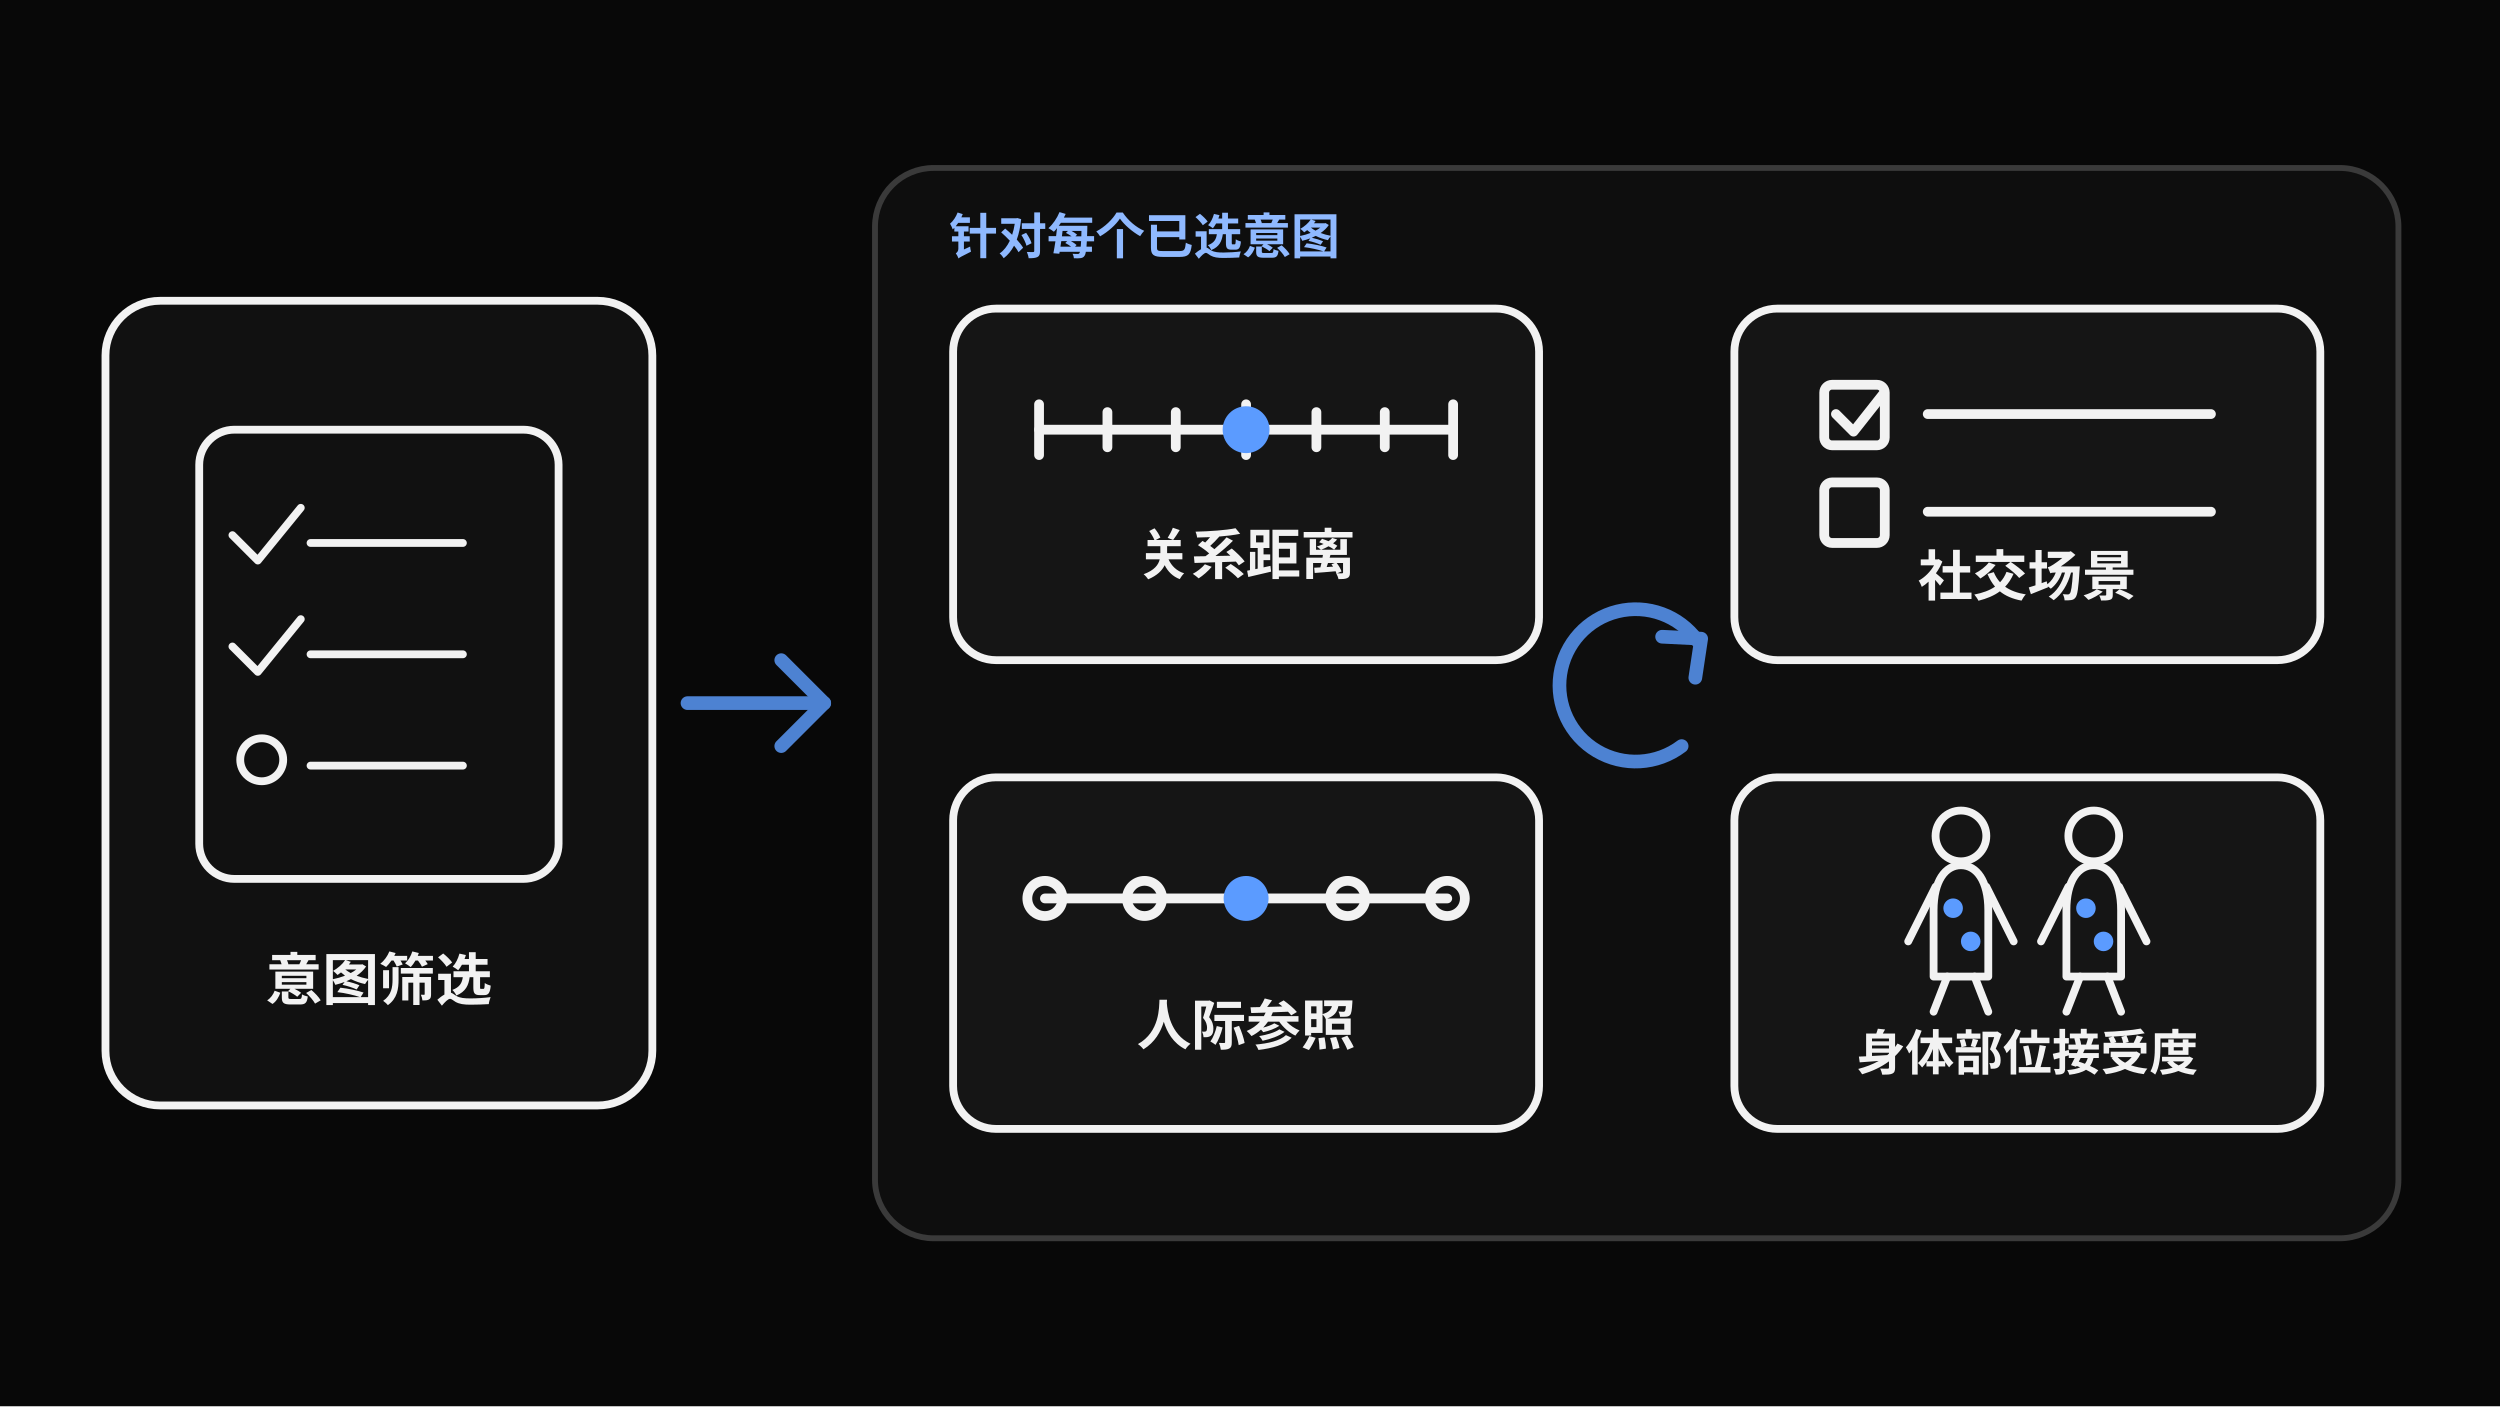
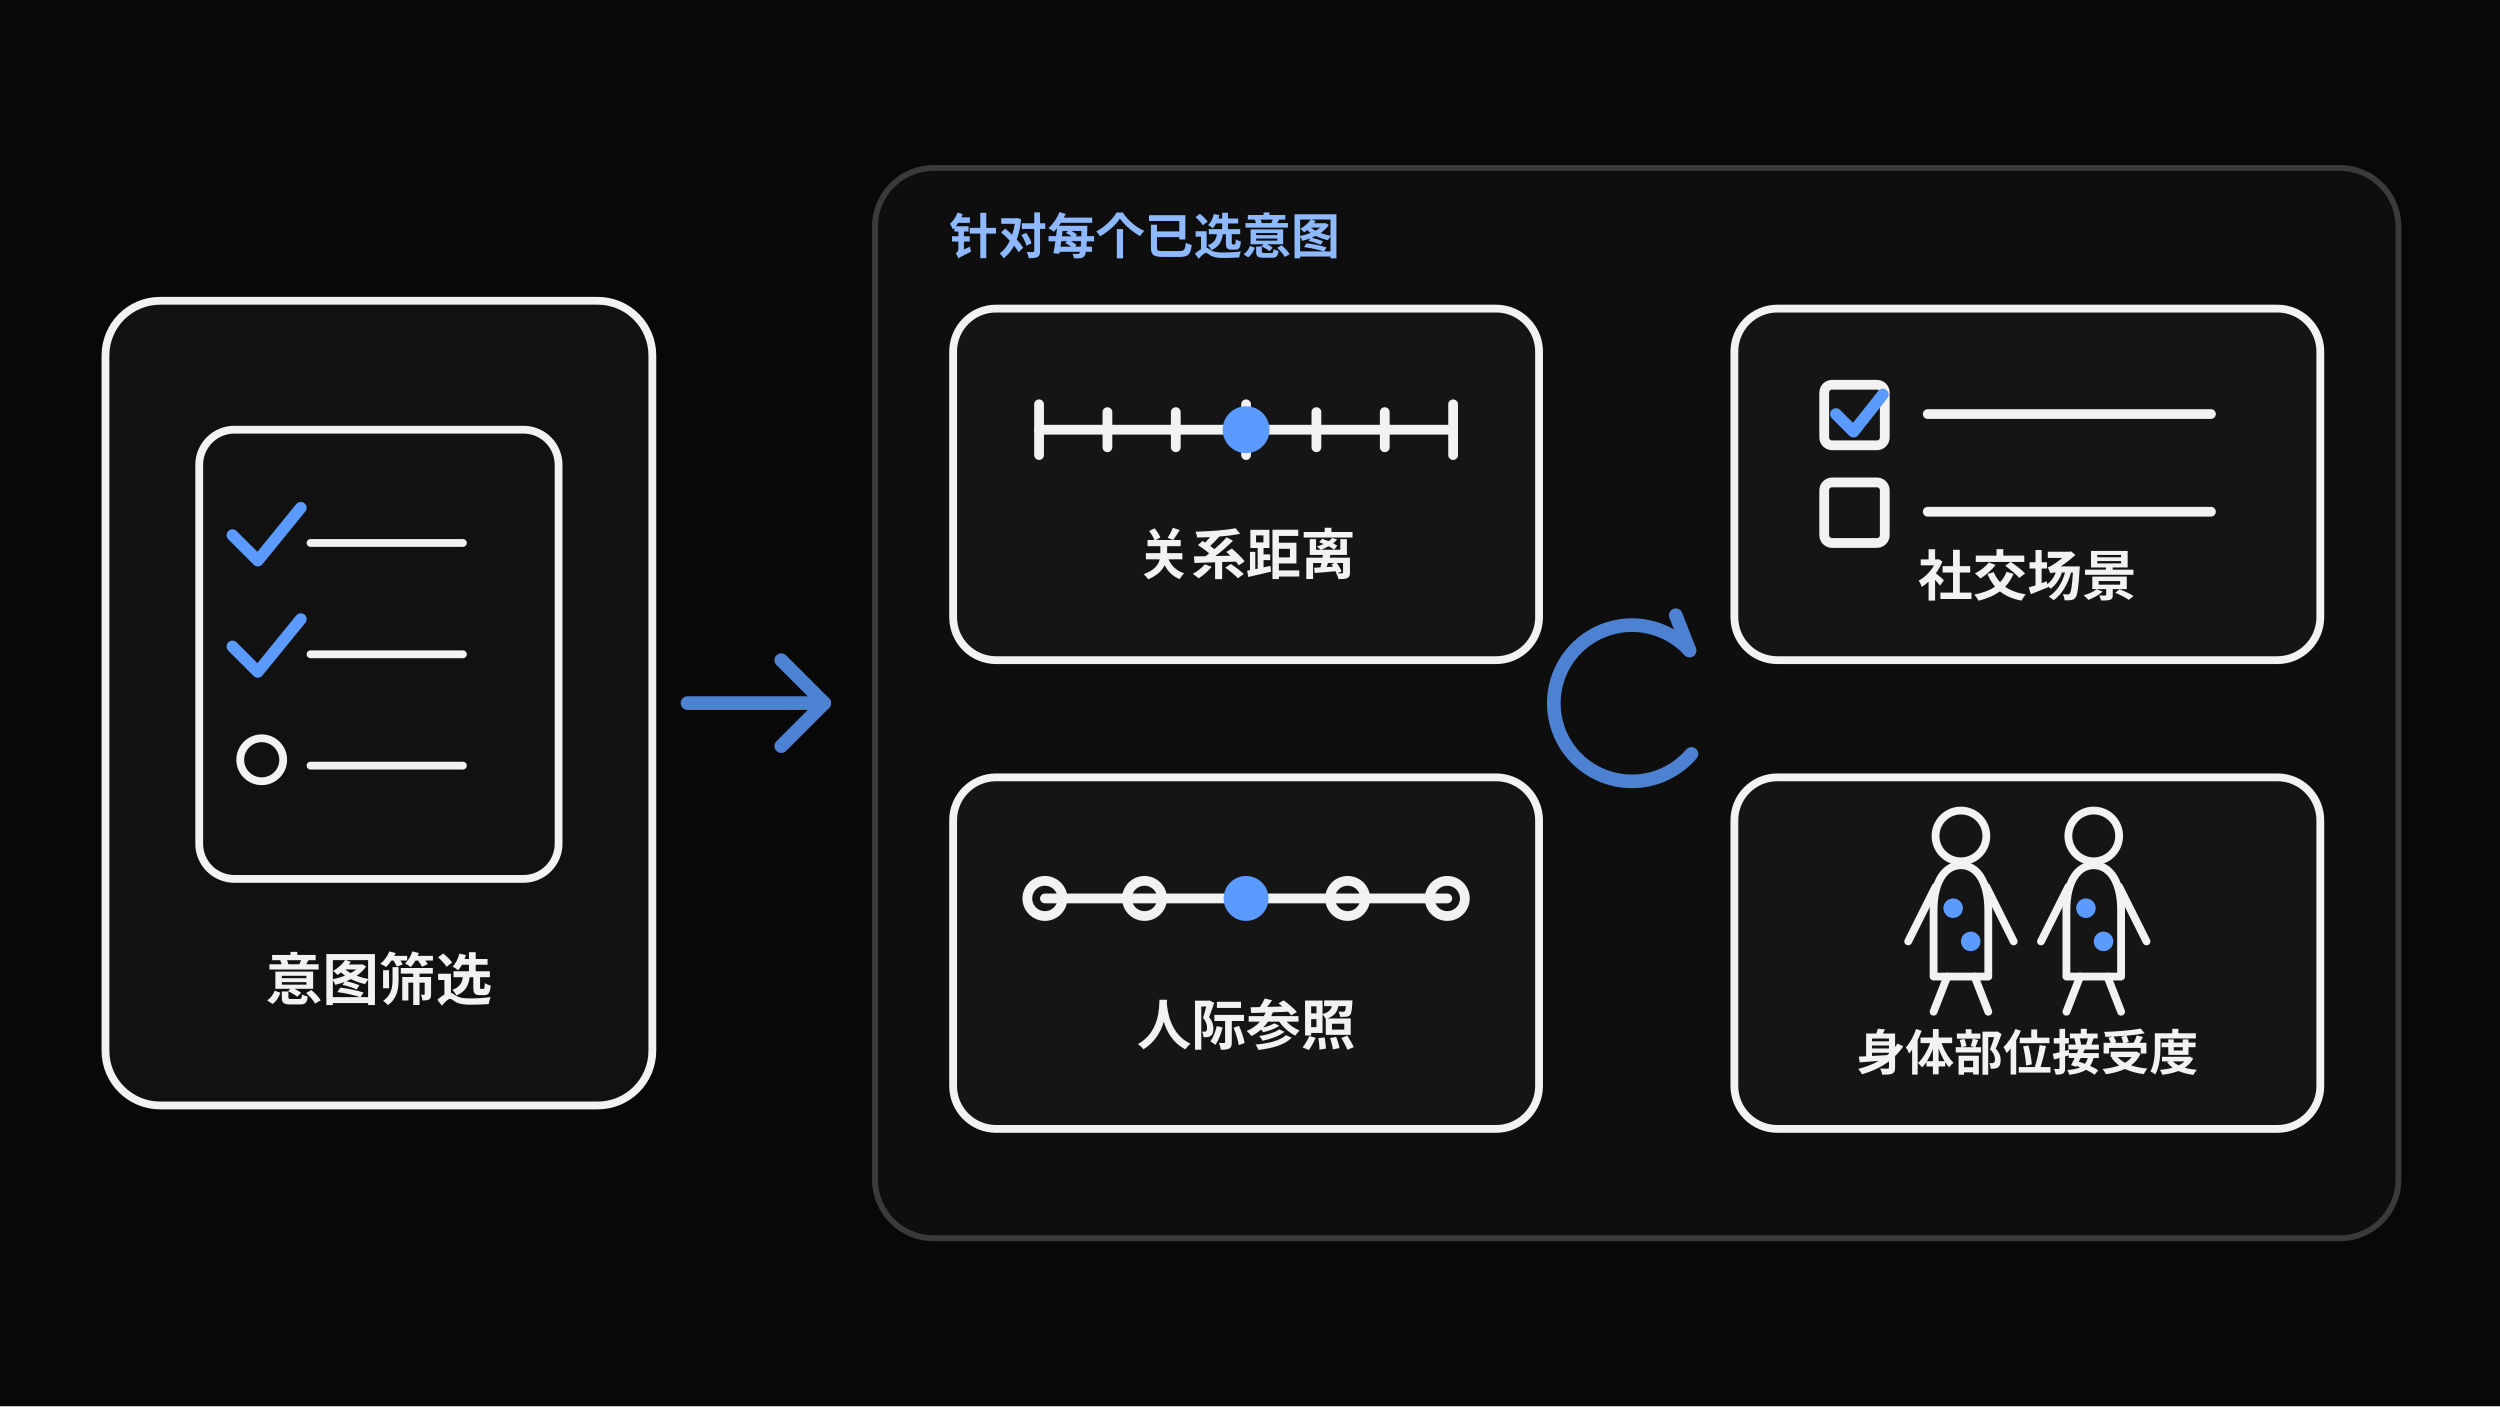
<svg xmlns="http://www.w3.org/2000/svg" viewBox="0 0 1280 720" role="img" aria-labelledby="title desc">
  <rect width="1280" height="720" fill="#080808" />
  <g fill="#111" stroke="#f2f2f2" stroke-width="4" stroke-linecap="round" stroke-linejoin="round">
    <rect x="54" y="154" width="280" height="412" rx="28" />
    <rect x="102" y="220" width="184" height="230" rx="18" />
    <path d="M159 278h78M159 335h78M159 392h78" />
-     <path d="m119 274 13 13 22-27M119 331l13 13 22-27" />
    <circle cx="134" cy="389" r="11" />
  </g>
+   <path d="m119 274 13 13 22-27M119 331l13 13 22-27" fill="none" stroke="#5b9bff" stroke-width="6" stroke-linecap="round" stroke-linejoin="round" />
  <text x="194" y="512" fill="#f2f2f2" font-family="Arial, 'PingFang SC', 'Microsoft YaHei', sans-serif" font-size="29" font-weight="700" text-anchor="middle">意图筛选</text>
  <g fill="none" stroke="#4d82d2" stroke-width="7" stroke-linecap="round" stroke-linejoin="round">
    <path d="M352 360h70" />
    <path d="m400 338 22 22-22 22" />
  </g>
  <rect x="448" y="86" width="780" height="548" rx="30" fill="#0e0e0e" stroke="#3a3a3a" stroke-width="3" />
  <text x="486" y="130" fill="#8fb9ff" font-family="Arial, 'PingFang SC', 'Microsoft YaHei', sans-serif" font-size="25" font-weight="700">针对每个已选意图</text>
  <g fill="#151515" stroke="#f2f2f2" stroke-width="4" stroke-linecap="round" stroke-linejoin="round">
    <rect x="488" y="158" width="300" height="180" rx="22" />
    <rect x="888" y="158" width="300" height="180" rx="22" />
    <rect x="488" y="398" width="300" height="180" rx="22" />
    <rect x="888" y="398" width="300" height="180" rx="22" />
  </g>
  <g fill="none" stroke="#f2f2f2" stroke-width="5" stroke-linecap="round">
    <path d="M532 220h212" />
    <path d="M532 207v26M567 211v18M602 211v18M638 207v26M674 211v18M709 211v18M744 207v26" />
  </g>
  <circle cx="638" cy="220" r="12" fill="#5b9bff" />
  <text x="638" y="294" fill="#f2f2f2" font-family="Arial, 'PingFang SC', 'Microsoft YaHei', sans-serif" font-size="28" font-weight="700" text-anchor="middle">关系距离</text>
  <g fill="none" stroke="#f2f2f2" stroke-width="5" stroke-linecap="round" stroke-linejoin="round">
    <rect x="934" y="197" width="31" height="31" rx="4" />
    <rect x="934" y="247" width="31" height="31" rx="4" />
    <path d="M987 212h145M987 262h145" />
-     <path d="m940 212 9 9 15-19" />
  </g>
+   <path d="m940 212 9 9 15-19" fill="none" stroke="#5b9bff" stroke-width="6" stroke-linecap="round" stroke-linejoin="round" />
  <text x="1038" y="305" fill="#f2f2f2" font-family="Arial, 'PingFang SC', 'Microsoft YaHei', sans-serif" font-size="28" font-weight="700" text-anchor="middle">社交场景</text>
  <g fill="none" stroke="#f2f2f2" stroke-width="5" stroke-linecap="round" stroke-linejoin="round">
    <path d="M535 460h206" />
    <circle cx="535" cy="460" r="9" />
    <circle cx="586" cy="460" r="9" />
    <circle cx="638" cy="460" r="9" fill="#5b9bff" stroke="#5b9bff" />
    <circle cx="690" cy="460" r="9" />
    <circle cx="741" cy="460" r="9" />
  </g>
  <text x="638" y="535" fill="#f2f2f2" font-family="Arial, 'PingFang SC', 'Microsoft YaHei', sans-serif" font-size="28" font-weight="700" text-anchor="middle">人际参照</text>
  <g fill="none" stroke="#f2f2f2" stroke-width="4" stroke-linecap="round" stroke-linejoin="round">
    <circle cx="1004" cy="428" r="13" />
    <path d="M990 466c0-15 6-23 14-23s14 8 14 23v34h-28Z" />
    <path d="m991 454-14 28M1017 454l14 28M997 500l-7 18M1011 500l7 18" />
    <circle cx="1072" cy="428" r="13" />
    <path d="M1058 466c0-15 6-23 14-23s14 8 14 23v34h-28Z" />
    <path d="m1059 454-14 28M1085 454l14 28M1065 500l-7 18M1079 500l7 18" />
  </g>
  <g fill="#5b9bff">
    <circle cx="1000" cy="465" r="5" />
    <circle cx="1009" cy="482" r="5" />
    <circle cx="1068" cy="465" r="5" />
    <circle cx="1077" cy="482" r="5" />
  </g>
  <text x="1038" y="548" fill="#f2f2f2" font-family="Arial, 'PingFang SC', 'Microsoft YaHei', sans-serif" font-size="25" font-weight="700" text-anchor="middle">身体部位接受度</text>
-   <path d="M861 382a39 39 0 1 1 8-54" fill="none" stroke="#4d82d2" stroke-width="7" stroke-linecap="round" />
-   <path d="m851 326 20 1-3 20" fill="none" stroke="#4d82d2" stroke-width="7" stroke-linecap="round" stroke-linejoin="round" />
+   <path d="M866 386A40 40 0 1 1 865 333" fill="none" stroke="#4d82d2" stroke-width="7" stroke-linecap="round" />
+   <path d="M865 333 858 315" fill="none" stroke="#4d82d2" stroke-width="7" stroke-linecap="round" />
</svg>
